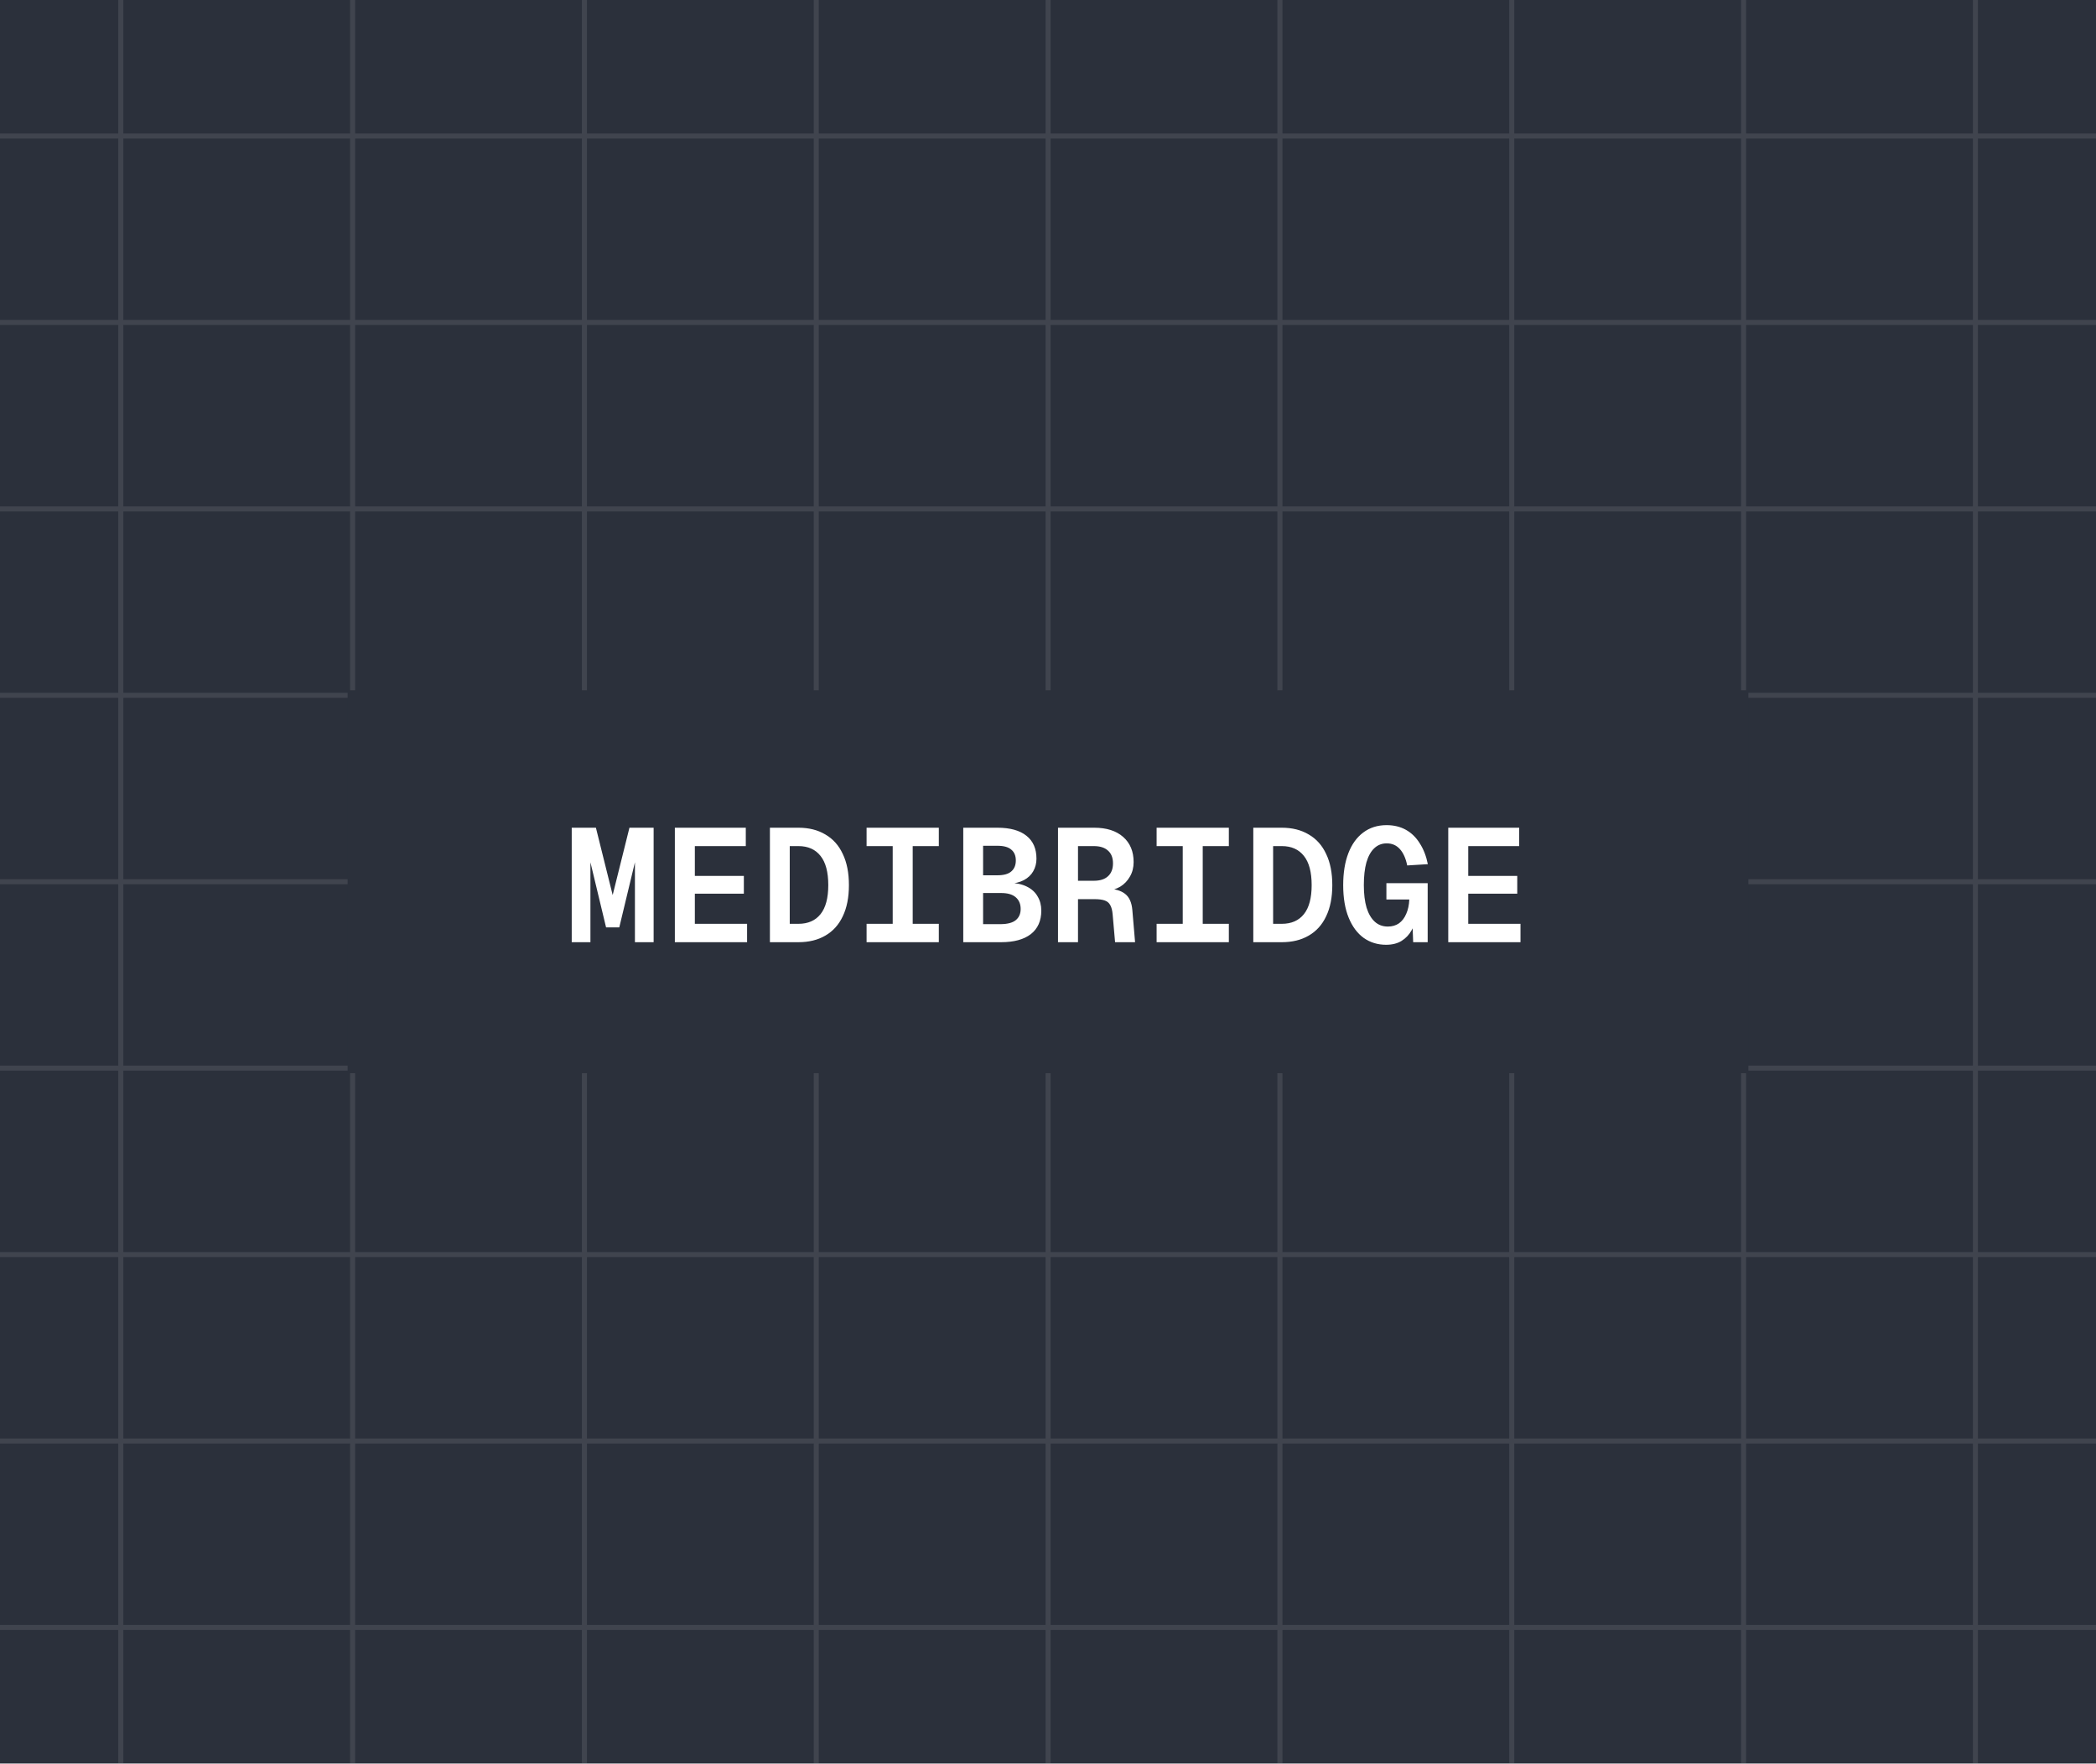
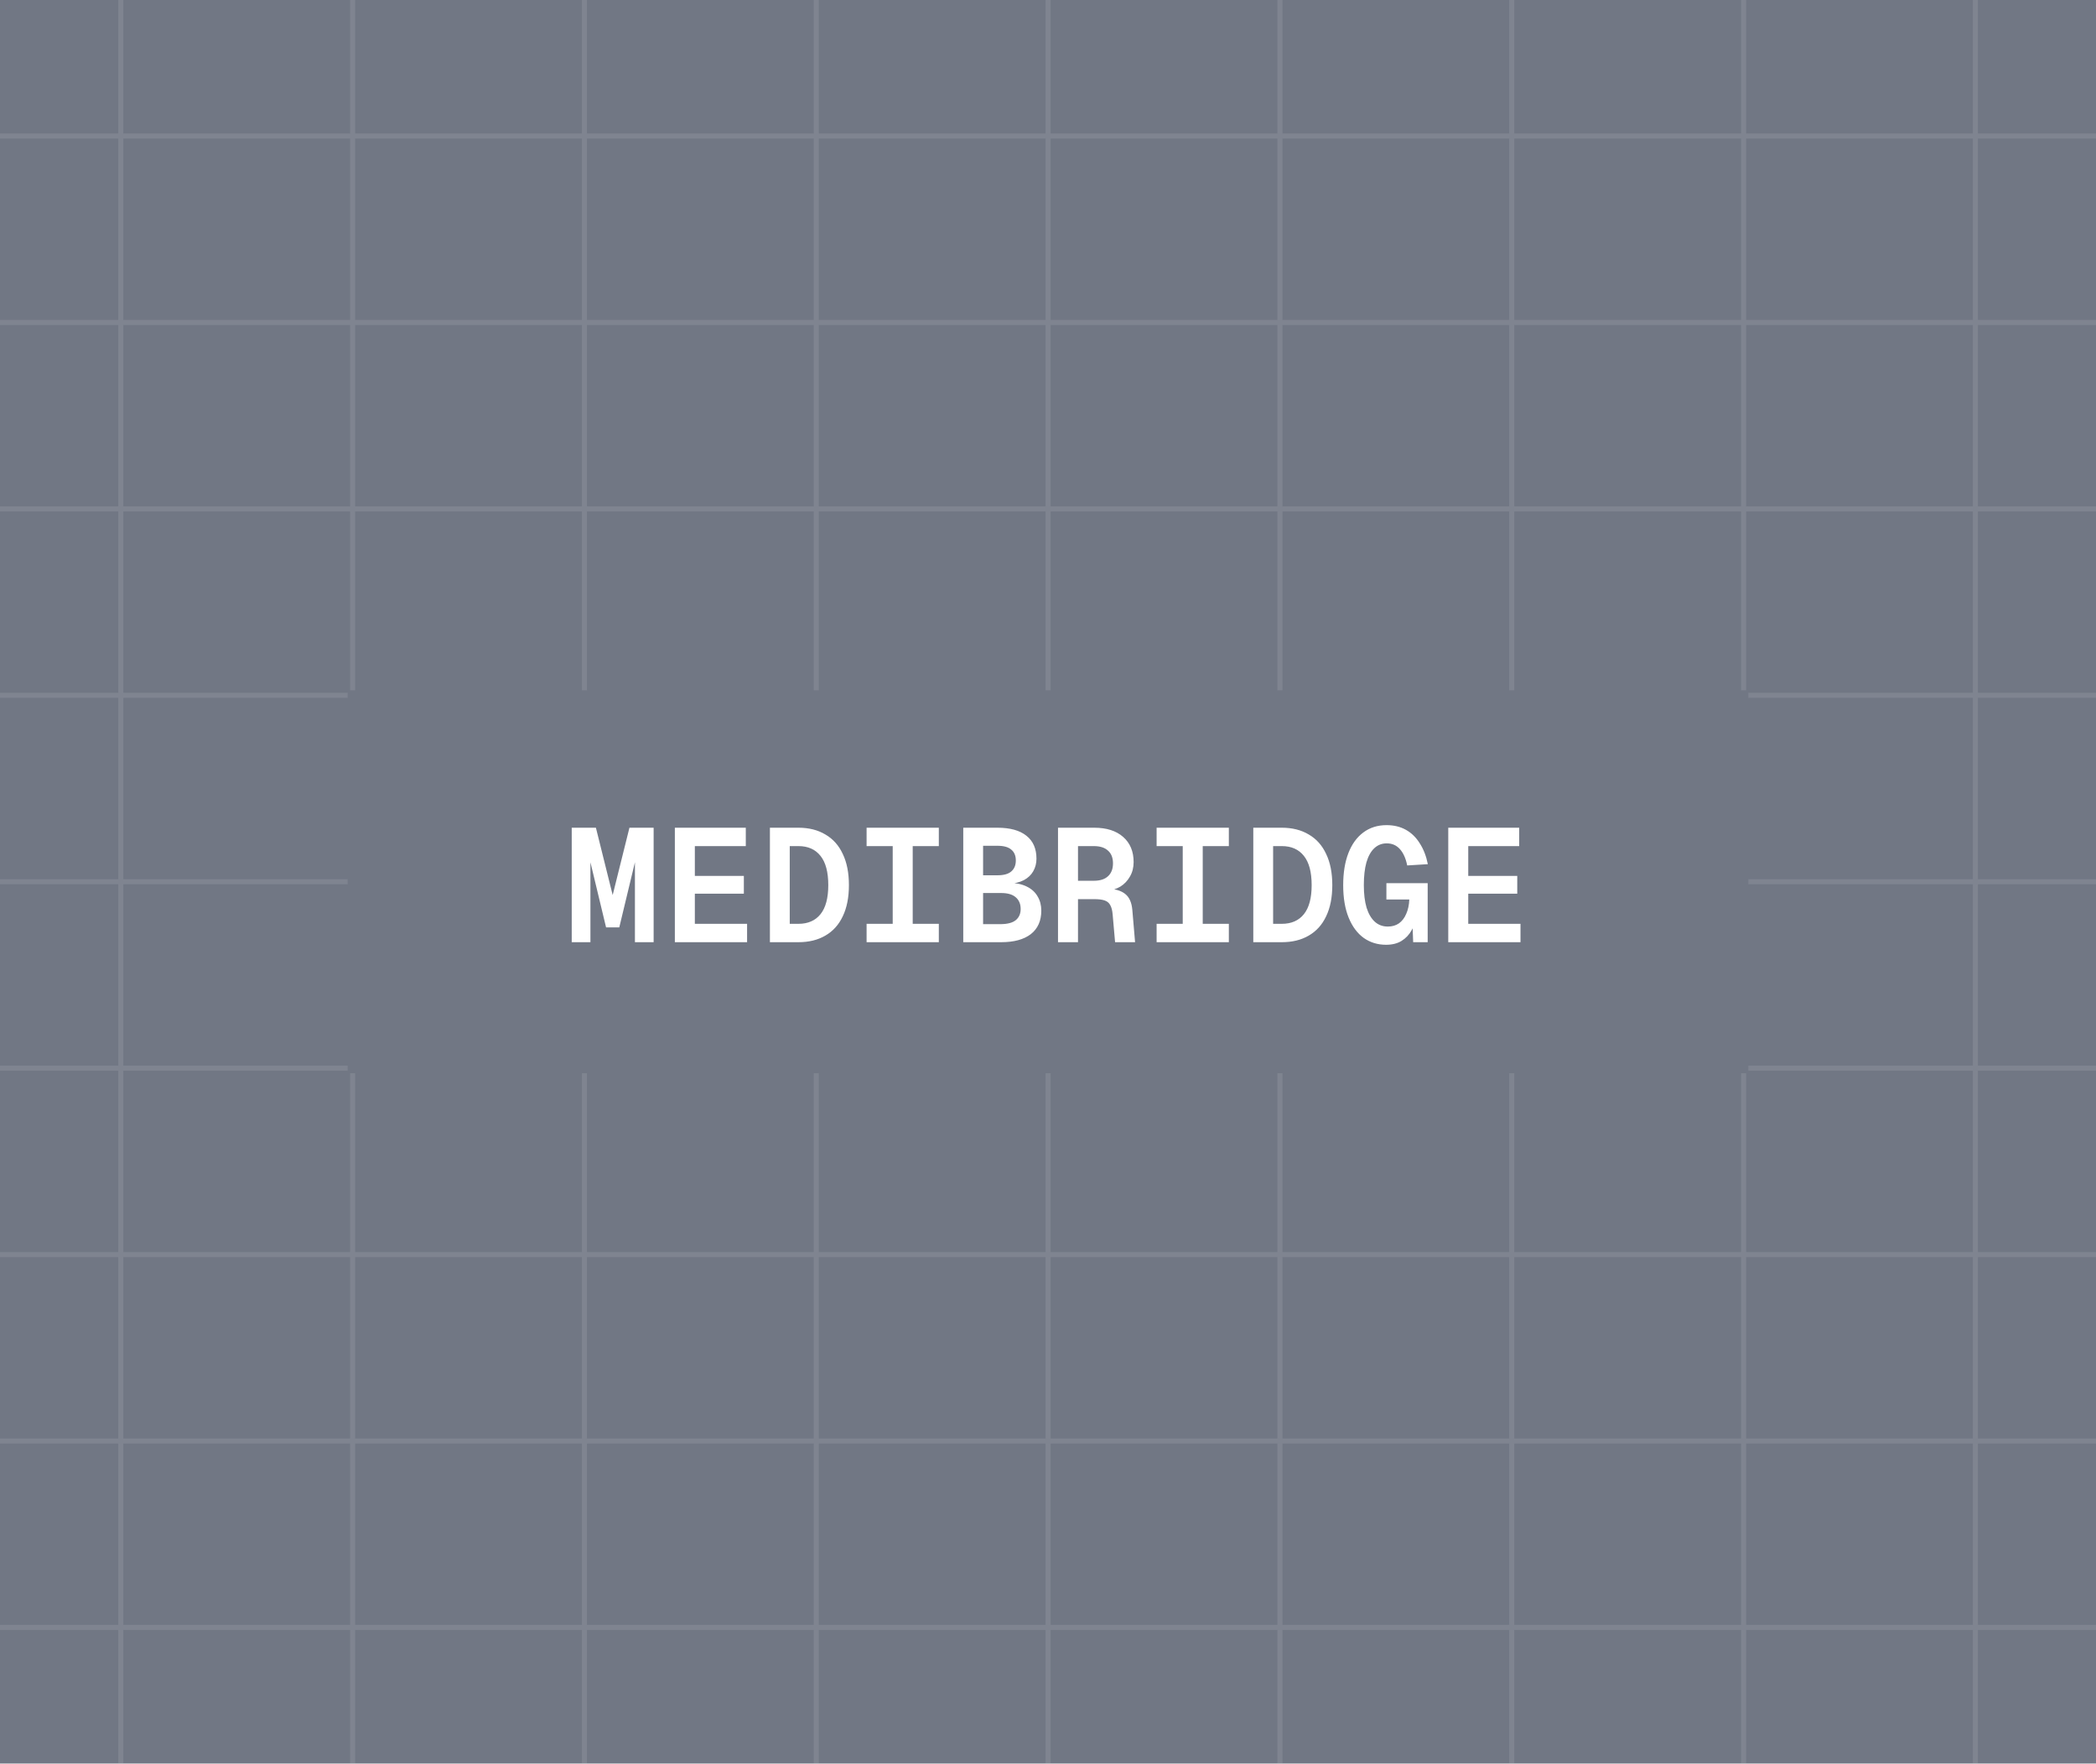
<svg xmlns="http://www.w3.org/2000/svg" width="416" height="350" viewBox="0 0 416 350" fill="none">
  <g clip-path="url(#clip0_333_15791)">
-     <rect width="416" height="350" fill="#2B303B" />
+     <rect width="416" height="350" fill="#717784" />
    <g opacity="0.1">
      <path d="M23.973 -88V437.5" stroke="white" />
      <path d="M69.984 -88V437.5" stroke="white" />
      <path d="M115.996 -88V437.5" stroke="white" />
      <path d="M162.007 -88V437.5" stroke="white" />
      <path d="M208.019 -88V437.5" stroke="white" />
      <path d="M254.03 -88V437.5" stroke="white" />
      <path d="M300.042 -88V437.5" stroke="white" />
      <path d="M346.053 -88V437.5" stroke="white" />
      <path d="M392.064 -88V437.5" stroke="white" />
      <path d="M471 27L-54.5 27" stroke="white" />
      <path d="M471 64L-54.5 64" stroke="white" />
      <path d="M471 101L-54.5 101" stroke="white" />
      <path d="M471 138L-54.5 138" stroke="white" />
      <path d="M471 175L-54.5 175" stroke="white" />
      <path d="M471 212L-54.5 212" stroke="white" />
      <path d="M471 249L-54.5 249" stroke="white" />
      <path d="M471 286L-54.5 286" stroke="white" />
      <path d="M471 323L-54.5 323" stroke="white" />
    </g>
-     <rect x="69" y="137" width="278" height="76" fill="#2B303B" />
+     <rect x="69" y="137" width="278" height="76" fill="#717784" />
    <path d="M120.288 184.056L116.704 169.144L117.184 169.08V187H113.472V164.28H118.272L122.208 180.088H120.992L124.928 164.28H129.728V187H126.016V169.08L126.496 169.144L122.912 184.056H120.288ZM133.94 187V164.28H148.02V167.928H137.908V173.848H147.635V177.368H137.908V183.352H148.276V187H133.94ZM152.807 187V164.28H158.471C160.54 164.28 162.322 164.728 163.815 165.624C165.33 166.499 166.482 167.789 167.271 169.496C168.082 171.181 168.487 173.24 168.487 175.672C168.487 178.104 168.082 180.163 167.271 181.848C166.482 183.533 165.33 184.813 163.815 185.688C162.322 186.563 160.54 187 158.471 187H152.807ZM156.743 183.352H158.471C160.37 183.352 161.831 182.712 162.855 181.432C163.879 180.152 164.391 178.232 164.391 175.672C164.391 173.091 163.879 171.16 162.855 169.88C161.831 168.579 160.37 167.928 158.471 167.928H156.743V183.352ZM171.995 187V183.352H177.179V167.928H171.995V164.28H186.331V167.928H181.147V183.352H186.331V187H171.995ZM191.182 187V164.28H197.966C200.483 164.28 202.403 164.813 203.726 165.88C205.049 166.925 205.71 168.44 205.71 170.424C205.71 171.341 205.497 172.173 205.07 172.92C204.665 173.645 204.046 174.232 203.214 174.68C202.403 175.107 201.401 175.352 200.206 175.416V175.192C201.657 175.235 202.851 175.491 203.79 175.96C204.75 176.429 205.465 177.08 205.934 177.912C206.425 178.723 206.67 179.661 206.67 180.728C206.67 182.755 205.977 184.312 204.59 185.4C203.203 186.467 201.241 187 198.702 187H191.182ZM195.118 183.416H198.702C200.025 183.395 200.995 183.128 201.614 182.616C202.254 182.083 202.574 181.347 202.574 180.408C202.574 179.405 202.243 178.627 201.582 178.072C200.942 177.517 199.982 177.24 198.702 177.24H195.118V183.416ZM195.118 173.72H197.966C199.225 173.72 200.142 173.464 200.718 172.952C201.315 172.44 201.614 171.715 201.614 170.776C201.614 169.837 201.315 169.123 200.718 168.632C200.142 168.12 199.225 167.864 197.966 167.864H195.118V173.72ZM209.986 187V164.28H217.186C219.618 164.28 221.527 164.888 222.914 166.104C224.3 167.32 224.994 168.984 224.994 171.096C224.994 172.184 224.748 173.144 224.258 173.976C223.788 174.808 223.159 175.469 222.37 175.96C221.58 176.429 220.716 176.696 219.778 176.76L219.65 176.344C221.292 176.408 222.519 176.771 223.33 177.432C224.14 178.072 224.61 179.128 224.738 180.6L225.282 187H221.314L220.834 181.528C220.77 180.717 220.61 180.088 220.354 179.64C220.119 179.192 219.746 178.883 219.234 178.712C218.743 178.541 218.06 178.456 217.186 178.456H213.954V187H209.986ZM213.954 174.808H217.09C218.327 174.808 219.266 174.509 219.906 173.912C220.567 173.315 220.898 172.461 220.898 171.352C220.898 170.243 220.567 169.4 219.906 168.824C219.266 168.227 218.327 167.928 217.09 167.928H213.954V174.808ZM229.557 187V183.352H234.741V167.928H229.557V164.28H243.893V167.928H238.709V183.352H243.893V187H229.557ZM248.745 187V164.28H254.409C256.478 164.28 258.259 164.728 259.753 165.624C261.267 166.499 262.419 167.789 263.208 169.496C264.019 171.181 264.425 173.24 264.425 175.672C264.425 178.104 264.019 180.163 263.208 181.848C262.419 183.533 261.267 184.813 259.753 185.688C258.259 186.563 256.478 187 254.409 187H248.745ZM252.681 183.352H254.409C256.307 183.352 257.769 182.712 258.793 181.432C259.817 180.152 260.329 178.232 260.329 175.672C260.329 173.091 259.817 171.16 258.793 169.88C257.769 168.579 256.307 167.928 254.409 167.928H252.681V183.352ZM275.1 187.512C273.436 187.512 271.964 187.064 270.684 186.168C269.404 185.251 268.401 183.907 267.676 182.136C266.951 180.365 266.588 178.211 266.588 175.672C266.588 173.219 266.929 171.107 267.612 169.336C268.295 167.565 269.276 166.2 270.556 165.24C271.857 164.259 273.404 163.768 275.196 163.768C276.647 163.768 277.927 164.077 279.036 164.696C280.145 165.315 281.063 166.211 281.788 167.384C282.535 168.536 283.068 169.912 283.388 171.512L279.292 171.768C279.015 170.381 278.535 169.304 277.852 168.536C277.169 167.768 276.295 167.384 275.228 167.384C274.268 167.384 273.447 167.704 272.764 168.344C272.081 168.984 271.559 169.923 271.196 171.16C270.855 172.397 270.684 173.901 270.684 175.672C270.684 177.421 270.865 178.915 271.228 180.152C271.612 181.368 272.156 182.296 272.86 182.936C273.564 183.576 274.428 183.896 275.452 183.896C276.305 183.896 277.041 183.683 277.66 183.256C278.279 182.808 278.759 182.179 279.1 181.368C279.463 180.557 279.665 179.608 279.708 178.52H275.164V175.288H283.356V187H280.476L280.284 181.944L281.244 181.656C281.052 182.723 280.7 183.704 280.188 184.6C279.697 185.496 279.025 186.211 278.172 186.744C277.34 187.256 276.316 187.512 275.1 187.512ZM287.44 187V164.28H301.52V167.928H291.408V173.848H301.135V177.368H291.408V183.352H301.776V187H287.44Z" fill="white" />
  </g>
  <defs>
    <clipPath id="clip0_333_15791">
      <rect width="416" height="350" fill="white" />
    </clipPath>
  </defs>
</svg>
